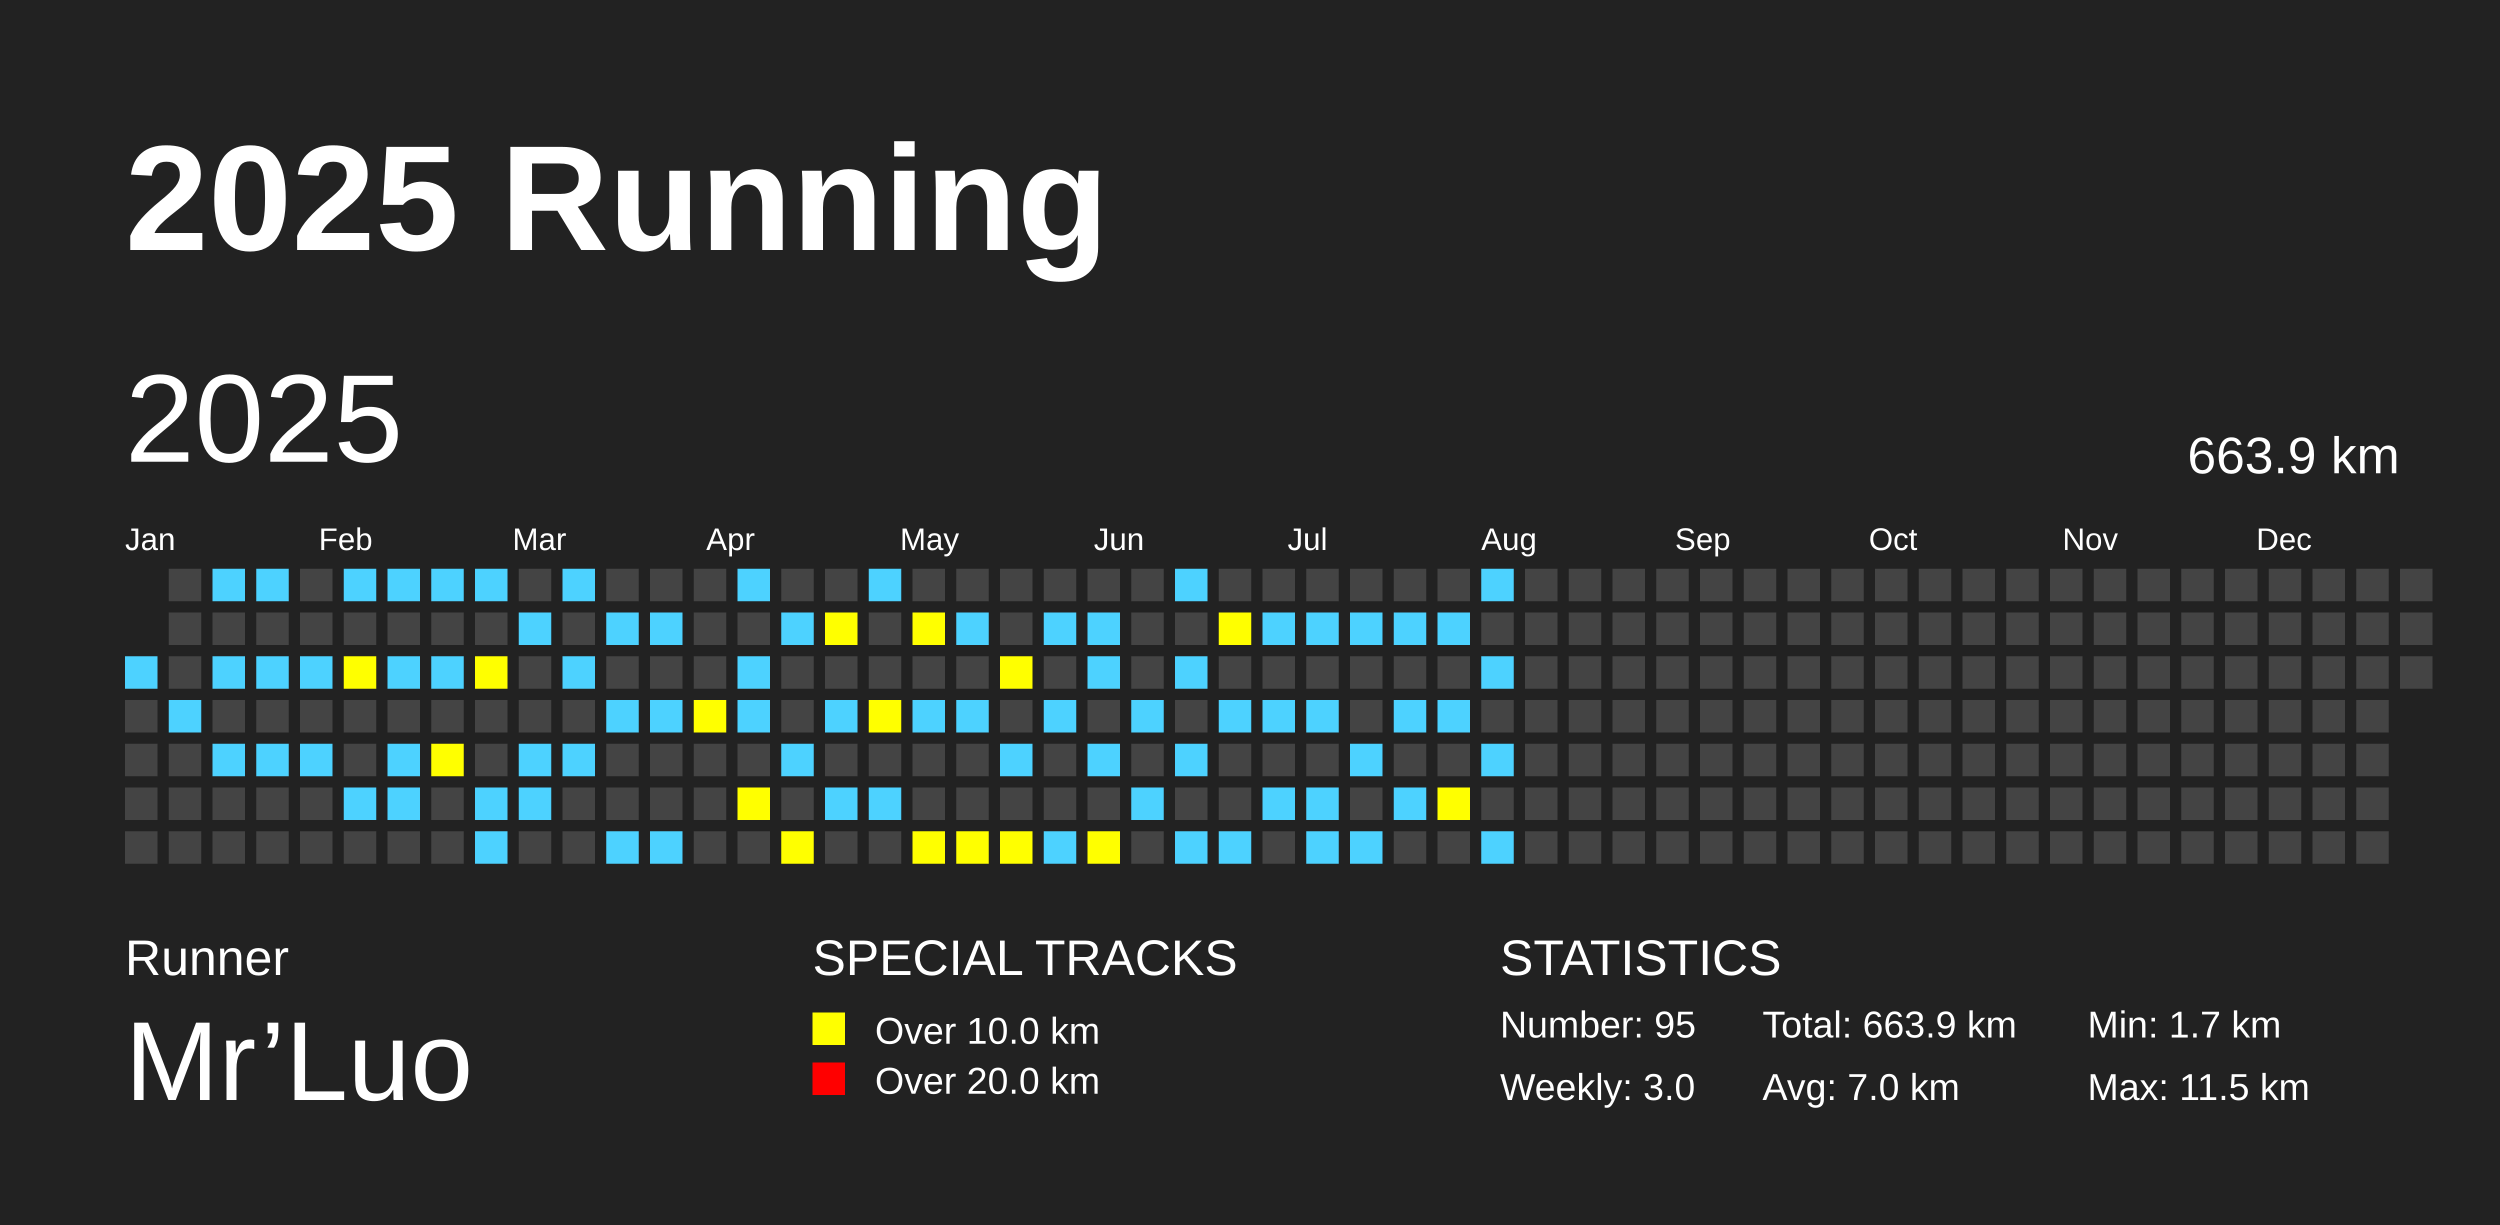
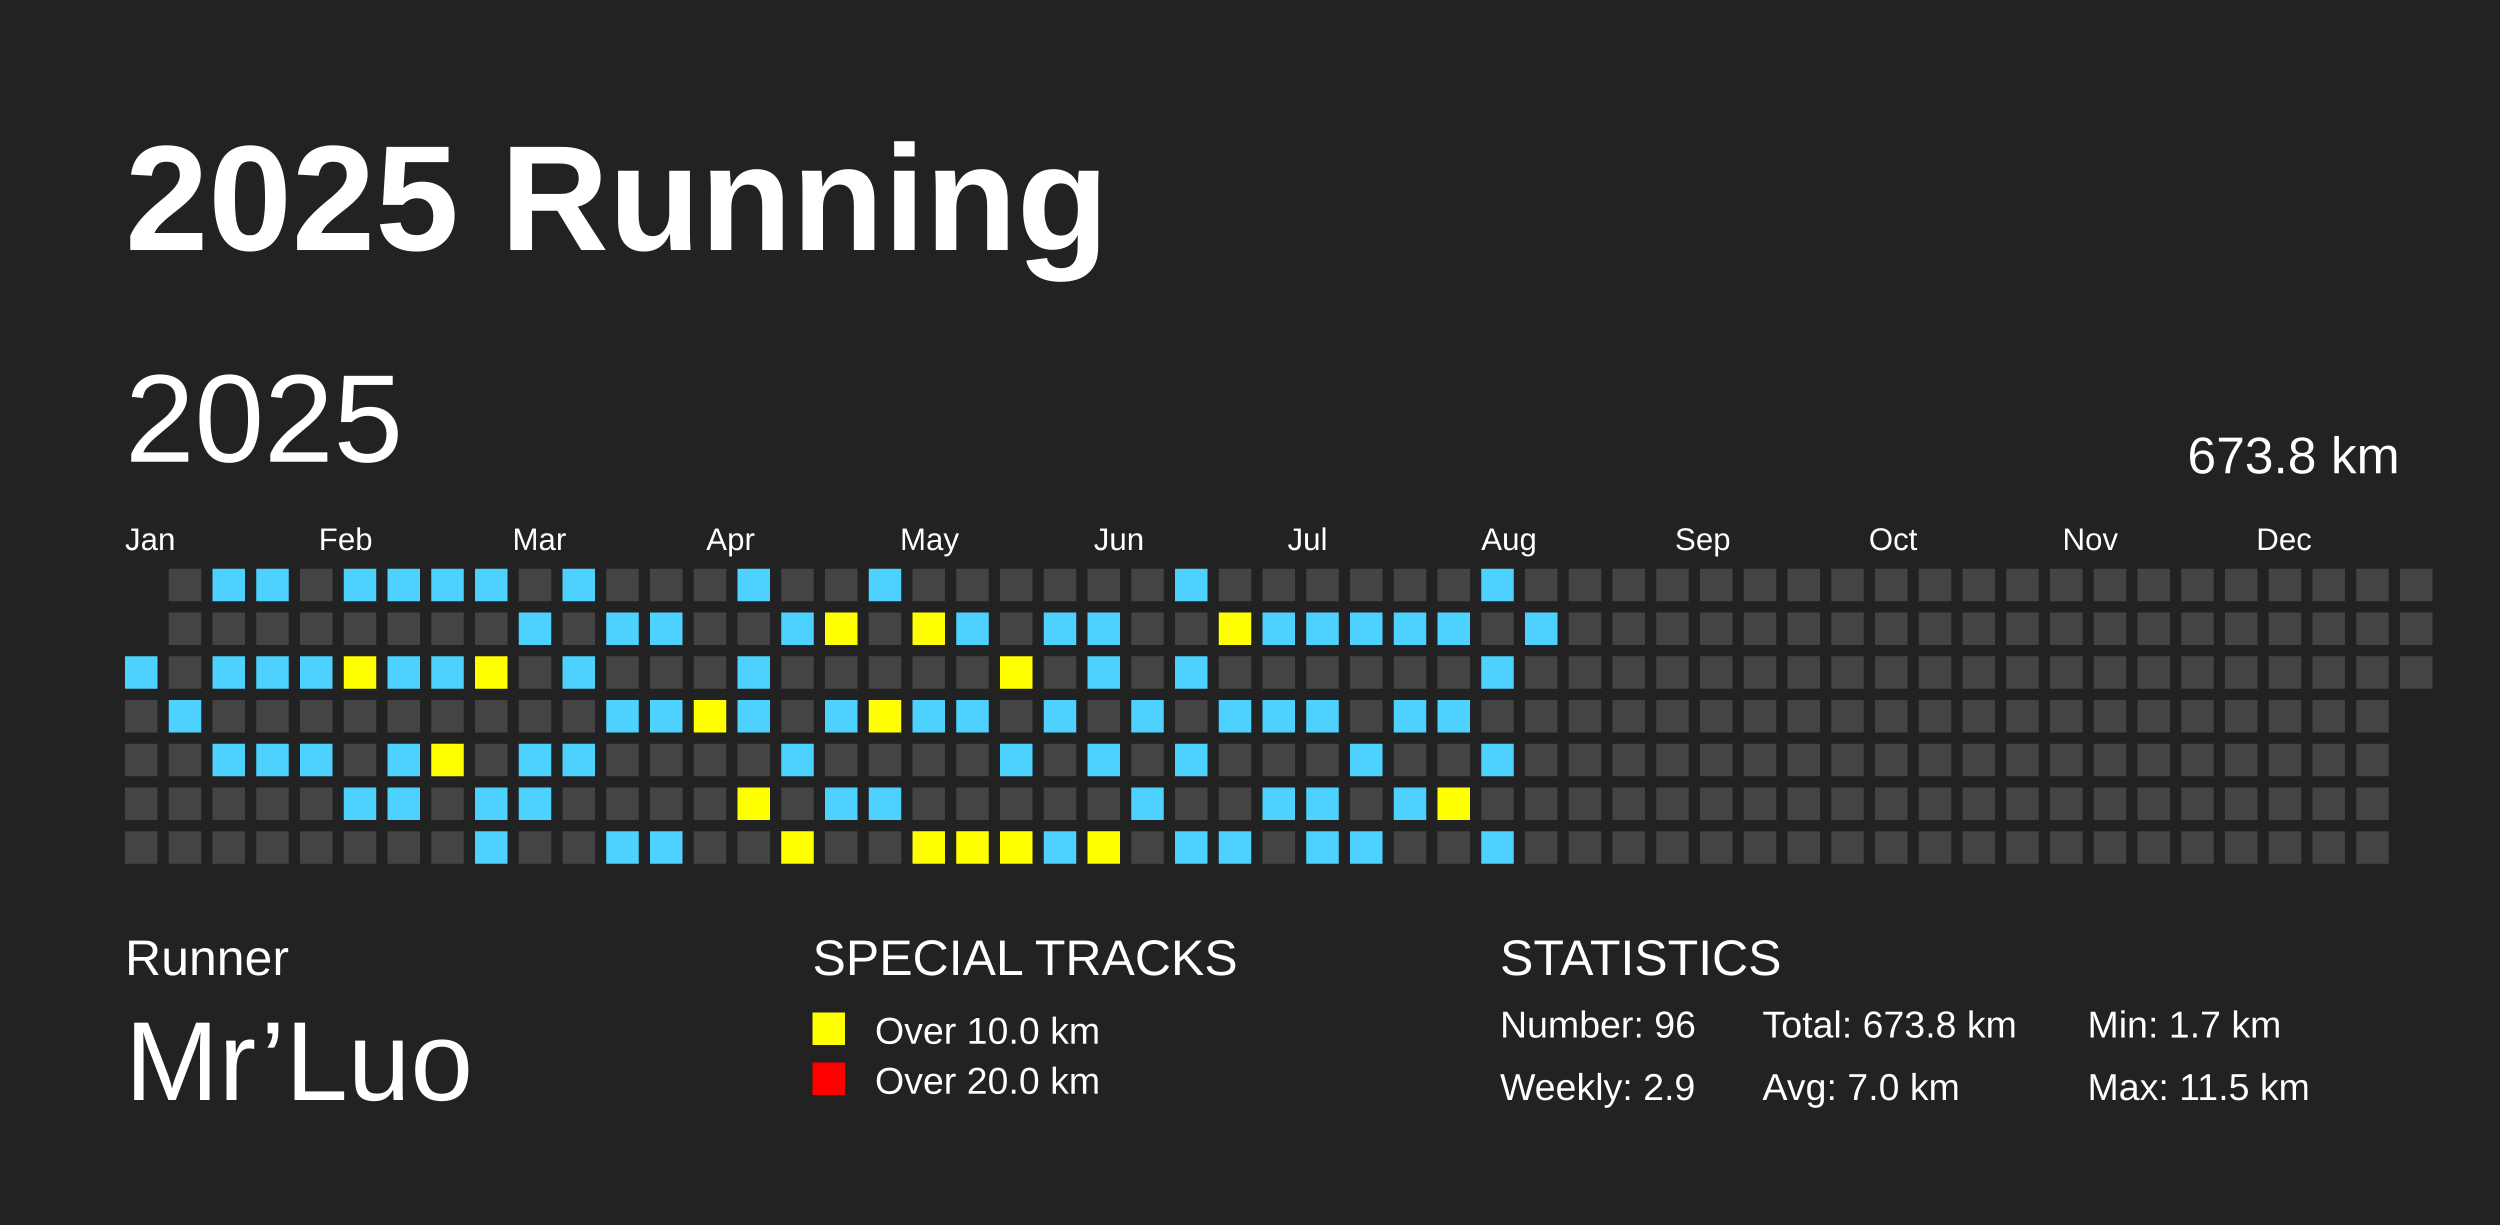
<svg xmlns="http://www.w3.org/2000/svg" baseProfile="full" height="98mm" version="1.1" viewBox="0,0,200,98" width="200mm">
  <defs />
  <rect fill="#222222" height="98" width="200" x="0" y="0" />
  <text fill="#FFFFFF" style="font-size:12px; font-family:Arial; font-weight:bold;" x="10" y="20">2025 Running</text>
  <text fill="#FFFFFF" style="font-size:4px; font-family:Arial" x="10" y="78">Runner</text>
  <text fill="#FFFFFF" style="font-size:9px; font-family:Arial" x="10" y="88">Mr’Luo</text>
  <text fill="#FFFFFF" style="font-size:4px; font-family:Arial" x="65" y="78">SPECIAL TRACKS</text>
  <rect fill="yellow" height="2.6" width="2.6" x="65" y="81" />
  <text fill="#FFFFFF" style="font-size:3px; font-family:Arial" x="70" y="83.5">Over 10.0 km</text>
  <rect fill="red" height="2.6" width="2.6" x="65" y="85" />
  <text fill="#FFFFFF" style="font-size:3px; font-family:Arial" x="70" y="87.5">Over 20.0 km</text>
  <text fill="#FFFFFF" style="font-size:4px; font-family:Arial" x="120" y="78">STATISTICS</text>
-   <text fill="#FFFFFF" style="font-size:3px; font-family:Arial" x="120" y="83">Number: 95</text>
-   <text fill="#FFFFFF" style="font-size:3px; font-family:Arial" x="120" y="88">Weekly: 3.0</text>
-   <text fill="#FFFFFF" style="font-size:3px; font-family:Arial" x="141" y="83">Total: 663.9 km</text>
+   <text fill="#FFFFFF" style="font-size:3px; font-family:Arial" x="120" y="83">Number: 96</text>
+   <text fill="#FFFFFF" style="font-size:3px; font-family:Arial" x="120" y="88">Weekly: 2.9</text>
+   <text fill="#FFFFFF" style="font-size:3px; font-family:Arial" x="141" y="83">Total: 673.8 km</text>
  <text fill="#FFFFFF" style="font-size:3px; font-family:Arial" x="141" y="88">Avg: 7.0 km</text>
  <text fill="#FFFFFF" style="font-size:3px; font-family:Arial" x="167" y="83">Min: 1.7 km</text>
  <text fill="#FFFFFF" style="font-size:3px; font-family:Arial" x="167" y="88">Max: 11.5 km</text>
  <text dominant-baseline="hanging" fill="#FFFFFF" style="font-size:10.0px; font-family:Arial;" x="10" y="30">2025</text>
-   <text dominant-baseline="hanging" fill="#FFFFFF" style="font-size:4.125px; font-family:Arial;" x="175" y="35">663.9 km</text>
+   <text dominant-baseline="hanging" fill="#FFFFFF" style="font-size:4.125px; font-family:Arial;" x="175" y="35">673.8 km</text>
  <text fill="#FFFFFF" style="font-size:2.5px; font-family:Arial" x="10.0" y="44">Jan</text>
  <text fill="#FFFFFF" style="font-size:2.5px; font-family:Arial" x="25.5" y="44">Feb</text>
  <text fill="#FFFFFF" style="font-size:2.5px; font-family:Arial" x="41.0" y="44">Mar</text>
  <text fill="#FFFFFF" style="font-size:2.5px; font-family:Arial" x="56.5" y="44">Apr</text>
  <text fill="#FFFFFF" style="font-size:2.5px; font-family:Arial" x="72.0" y="44">May</text>
  <text fill="#FFFFFF" style="font-size:2.5px; font-family:Arial" x="87.5" y="44">Jun</text>
  <text fill="#FFFFFF" style="font-size:2.5px; font-family:Arial" x="103.0" y="44">Jul</text>
  <text fill="#FFFFFF" style="font-size:2.5px; font-family:Arial" x="118.5" y="44">Aug</text>
  <text fill="#FFFFFF" style="font-size:2.5px; font-family:Arial" x="134.0" y="44">Sep</text>
  <text fill="#FFFFFF" style="font-size:2.5px; font-family:Arial" x="149.5" y="44">Oct</text>
  <text fill="#FFFFFF" style="font-size:2.5px; font-family:Arial" x="165.0" y="44">Nov</text>
  <text fill="#FFFFFF" style="font-size:2.5px; font-family:Arial" x="180.5" y="44">Dec</text>
  <rect fill="#4DD2FF" height="2.6" width="2.6" x="10.0" y="52.5" />
  <rect fill="#444444" height="2.6" width="2.6" x="10.0" y="56.0" />
  <rect fill="#444444" height="2.6" width="2.6" x="10.0" y="59.5" />
  <rect fill="#444444" height="2.6" width="2.6" x="10.0" y="63.0" />
  <rect fill="#444444" height="2.6" width="2.6" x="10.0" y="66.5" />
  <rect fill="#444444" height="2.6" width="2.6" x="13.5" y="45.5" />
  <rect fill="#444444" height="2.6" width="2.6" x="13.5" y="49.0" />
  <rect fill="#444444" height="2.6" width="2.6" x="13.5" y="52.5" />
  <rect fill="#4DD2FF" height="2.6" width="2.6" x="13.5" y="56.0" />
  <rect fill="#444444" height="2.6" width="2.6" x="13.5" y="59.5" />
  <rect fill="#444444" height="2.6" width="2.6" x="13.5" y="63.0" />
  <rect fill="#444444" height="2.6" width="2.6" x="13.5" y="66.5" />
  <rect fill="#4DD2FF" height="2.6" width="2.6" x="17.0" y="45.5" />
  <rect fill="#444444" height="2.6" width="2.6" x="17.0" y="49.0" />
  <rect fill="#4DD2FF" height="2.6" width="2.6" x="17.0" y="52.5" />
  <rect fill="#444444" height="2.6" width="2.6" x="17.0" y="56.0" />
  <rect fill="#4DD2FF" height="2.6" width="2.6" x="17.0" y="59.5" />
  <rect fill="#444444" height="2.6" width="2.6" x="17.0" y="63.0" />
  <rect fill="#444444" height="2.6" width="2.6" x="17.0" y="66.5" />
  <rect fill="#4DD2FF" height="2.6" width="2.6" x="20.5" y="45.5" />
  <rect fill="#444444" height="2.6" width="2.6" x="20.5" y="49.0" />
  <rect fill="#4DD2FF" height="2.6" width="2.6" x="20.5" y="52.5" />
  <rect fill="#444444" height="2.6" width="2.6" x="20.5" y="56.0" />
  <rect fill="#4DD2FF" height="2.6" width="2.6" x="20.5" y="59.5" />
  <rect fill="#444444" height="2.6" width="2.6" x="20.5" y="63.0" />
  <rect fill="#444444" height="2.6" width="2.6" x="20.5" y="66.5" />
  <rect fill="#444444" height="2.6" width="2.6" x="24.0" y="45.5" />
  <rect fill="#444444" height="2.6" width="2.6" x="24.0" y="49.0" />
  <rect fill="#4DD2FF" height="2.6" width="2.6" x="24.0" y="52.5" />
  <rect fill="#444444" height="2.6" width="2.6" x="24.0" y="56.0" />
  <rect fill="#4DD2FF" height="2.6" width="2.6" x="24.0" y="59.5" />
  <rect fill="#444444" height="2.6" width="2.6" x="24.0" y="63.0" />
  <rect fill="#444444" height="2.6" width="2.6" x="24.0" y="66.5" />
  <rect fill="#4DD2FF" height="2.6" width="2.6" x="27.5" y="45.5" />
  <rect fill="#444444" height="2.6" width="2.6" x="27.5" y="49.0" />
  <rect fill="yellow" height="2.6" width="2.6" x="27.5" y="52.5" />
  <rect fill="#444444" height="2.6" width="2.6" x="27.5" y="56.0" />
  <rect fill="#444444" height="2.6" width="2.6" x="27.5" y="59.5" />
  <rect fill="#4DD2FF" height="2.6" width="2.6" x="27.5" y="63.0" />
  <rect fill="#444444" height="2.6" width="2.6" x="27.5" y="66.5" />
  <rect fill="#4DD2FF" height="2.6" width="2.6" x="31.0" y="45.5" />
  <rect fill="#444444" height="2.6" width="2.6" x="31.0" y="49.0" />
  <rect fill="#4DD2FF" height="2.6" width="2.6" x="31.0" y="52.5" />
  <rect fill="#444444" height="2.6" width="2.6" x="31.0" y="56.0" />
  <rect fill="#4DD2FF" height="2.6" width="2.6" x="31.0" y="59.5" />
  <rect fill="#4DD2FF" height="2.6" width="2.6" x="31.0" y="63.0" />
  <rect fill="#444444" height="2.6" width="2.6" x="31.0" y="66.5" />
  <rect fill="#4DD2FF" height="2.6" width="2.6" x="34.5" y="45.5" />
  <rect fill="#444444" height="2.6" width="2.6" x="34.5" y="49.0" />
  <rect fill="#4DD2FF" height="2.6" width="2.6" x="34.5" y="52.5" />
  <rect fill="#444444" height="2.6" width="2.6" x="34.5" y="56.0" />
  <rect fill="yellow" height="2.6" width="2.6" x="34.5" y="59.5" />
  <rect fill="#444444" height="2.6" width="2.6" x="34.5" y="63.0" />
  <rect fill="#444444" height="2.6" width="2.6" x="34.5" y="66.5" />
  <rect fill="#4DD2FF" height="2.6" width="2.6" x="38.0" y="45.5" />
  <rect fill="#444444" height="2.6" width="2.6" x="38.0" y="49.0" />
  <rect fill="yellow" height="2.6" width="2.6" x="38.0" y="52.5" />
  <rect fill="#444444" height="2.6" width="2.6" x="38.0" y="56.0" />
  <rect fill="#444444" height="2.6" width="2.6" x="38.0" y="59.5" />
  <rect fill="#4DD2FF" height="2.6" width="2.6" x="38.0" y="63.0" />
  <rect fill="#4DD2FF" height="2.6" width="2.6" x="38.0" y="66.5" />
  <rect fill="#444444" height="2.6" width="2.6" x="41.5" y="45.5" />
  <rect fill="#4DD2FF" height="2.6" width="2.6" x="41.5" y="49.0" />
  <rect fill="#444444" height="2.6" width="2.6" x="41.5" y="52.5" />
  <rect fill="#444444" height="2.6" width="2.6" x="41.5" y="56.0" />
  <rect fill="#4DD2FF" height="2.6" width="2.6" x="41.5" y="59.5" />
  <rect fill="#4DD2FF" height="2.6" width="2.6" x="41.5" y="63.0" />
  <rect fill="#444444" height="2.6" width="2.6" x="41.5" y="66.5" />
  <rect fill="#4DD2FF" height="2.6" width="2.6" x="45.0" y="45.5" />
  <rect fill="#444444" height="2.6" width="2.6" x="45.0" y="49.0" />
  <rect fill="#4DD2FF" height="2.6" width="2.6" x="45.0" y="52.5" />
  <rect fill="#444444" height="2.6" width="2.6" x="45.0" y="56.0" />
  <rect fill="#4DD2FF" height="2.6" width="2.6" x="45.0" y="59.5" />
  <rect fill="#444444" height="2.6" width="2.6" x="45.0" y="63.0" />
  <rect fill="#444444" height="2.6" width="2.6" x="45.0" y="66.5" />
  <rect fill="#444444" height="2.6" width="2.6" x="48.5" y="45.5" />
  <rect fill="#4DD2FF" height="2.6" width="2.6" x="48.5" y="49.0" />
  <rect fill="#444444" height="2.6" width="2.6" x="48.5" y="52.5" />
  <rect fill="#4DD2FF" height="2.6" width="2.6" x="48.5" y="56.0" />
  <rect fill="#444444" height="2.6" width="2.6" x="48.5" y="59.5" />
  <rect fill="#444444" height="2.6" width="2.6" x="48.5" y="63.0" />
  <rect fill="#4DD2FF" height="2.6" width="2.6" x="48.5" y="66.5" />
  <rect fill="#444444" height="2.6" width="2.6" x="52.0" y="45.5" />
  <rect fill="#4DD2FF" height="2.6" width="2.6" x="52.0" y="49.0" />
  <rect fill="#444444" height="2.6" width="2.6" x="52.0" y="52.5" />
  <rect fill="#4DD2FF" height="2.6" width="2.6" x="52.0" y="56.0" />
  <rect fill="#444444" height="2.6" width="2.6" x="52.0" y="59.5" />
  <rect fill="#444444" height="2.6" width="2.6" x="52.0" y="63.0" />
  <rect fill="#4DD2FF" height="2.6" width="2.6" x="52.0" y="66.5" />
  <rect fill="#444444" height="2.6" width="2.6" x="55.5" y="45.5" />
  <rect fill="#444444" height="2.6" width="2.6" x="55.5" y="49.0" />
  <rect fill="#444444" height="2.6" width="2.6" x="55.5" y="52.5" />
  <rect fill="yellow" height="2.6" width="2.6" x="55.5" y="56.0" />
  <rect fill="#444444" height="2.6" width="2.6" x="55.5" y="59.5" />
  <rect fill="#444444" height="2.6" width="2.6" x="55.5" y="63.0" />
  <rect fill="#444444" height="2.6" width="2.6" x="55.5" y="66.5" />
  <rect fill="#4DD2FF" height="2.6" width="2.6" x="59.0" y="45.5" />
  <rect fill="#444444" height="2.6" width="2.6" x="59.0" y="49.0" />
  <rect fill="#4DD2FF" height="2.6" width="2.6" x="59.0" y="52.5" />
  <rect fill="#4DD2FF" height="2.6" width="2.6" x="59.0" y="56.0" />
  <rect fill="#444444" height="2.6" width="2.6" x="59.0" y="59.5" />
  <rect fill="yellow" height="2.6" width="2.6" x="59.0" y="63.0" />
  <rect fill="#444444" height="2.6" width="2.6" x="59.0" y="66.5" />
  <rect fill="#444444" height="2.6" width="2.6" x="62.5" y="45.5" />
  <rect fill="#4DD2FF" height="2.6" width="2.6" x="62.5" y="49.0" />
  <rect fill="#444444" height="2.6" width="2.6" x="62.5" y="52.5" />
  <rect fill="#444444" height="2.6" width="2.6" x="62.5" y="56.0" />
  <rect fill="#4DD2FF" height="2.6" width="2.6" x="62.5" y="59.5" />
  <rect fill="#444444" height="2.6" width="2.6" x="62.5" y="63.0" />
  <rect fill="yellow" height="2.6" width="2.6" x="62.5" y="66.5" />
  <rect fill="#444444" height="2.6" width="2.6" x="66.0" y="45.5" />
  <rect fill="yellow" height="2.6" width="2.6" x="66.0" y="49.0" />
  <rect fill="#444444" height="2.6" width="2.6" x="66.0" y="52.5" />
  <rect fill="#4DD2FF" height="2.6" width="2.6" x="66.0" y="56.0" />
  <rect fill="#444444" height="2.6" width="2.6" x="66.0" y="59.5" />
  <rect fill="#4DD2FF" height="2.6" width="2.6" x="66.0" y="63.0" />
  <rect fill="#444444" height="2.6" width="2.6" x="66.0" y="66.5" />
  <rect fill="#4DD2FF" height="2.6" width="2.6" x="69.5" y="45.5" />
  <rect fill="#444444" height="2.6" width="2.6" x="69.5" y="49.0" />
  <rect fill="#444444" height="2.6" width="2.6" x="69.5" y="52.5" />
  <rect fill="yellow" height="2.6" width="2.6" x="69.5" y="56.0" />
  <rect fill="#444444" height="2.6" width="2.6" x="69.5" y="59.5" />
  <rect fill="#4DD2FF" height="2.6" width="2.6" x="69.5" y="63.0" />
  <rect fill="#444444" height="2.6" width="2.6" x="69.5" y="66.5" />
  <rect fill="#444444" height="2.6" width="2.6" x="73.0" y="45.5" />
  <rect fill="yellow" height="2.6" width="2.6" x="73.0" y="49.0" />
  <rect fill="#444444" height="2.6" width="2.6" x="73.0" y="52.5" />
  <rect fill="#4DD2FF" height="2.6" width="2.6" x="73.0" y="56.0" />
  <rect fill="#444444" height="2.6" width="2.6" x="73.0" y="59.5" />
  <rect fill="#444444" height="2.6" width="2.6" x="73.0" y="63.0" />
  <rect fill="yellow" height="2.6" width="2.6" x="73.0" y="66.5" />
  <rect fill="#444444" height="2.6" width="2.6" x="76.5" y="45.5" />
  <rect fill="#4DD2FF" height="2.6" width="2.6" x="76.5" y="49.0" />
  <rect fill="#444444" height="2.6" width="2.6" x="76.5" y="52.5" />
  <rect fill="#4DD2FF" height="2.6" width="2.6" x="76.5" y="56.0" />
  <rect fill="#444444" height="2.6" width="2.6" x="76.5" y="59.5" />
  <rect fill="#444444" height="2.6" width="2.6" x="76.5" y="63.0" />
  <rect fill="yellow" height="2.6" width="2.6" x="76.5" y="66.5" />
  <rect fill="#444444" height="2.6" width="2.6" x="80.0" y="45.5" />
  <rect fill="#444444" height="2.6" width="2.6" x="80.0" y="49.0" />
  <rect fill="yellow" height="2.6" width="2.6" x="80.0" y="52.5" />
  <rect fill="#444444" height="2.6" width="2.6" x="80.0" y="56.0" />
  <rect fill="#4DD2FF" height="2.6" width="2.6" x="80.0" y="59.5" />
  <rect fill="#444444" height="2.6" width="2.6" x="80.0" y="63.0" />
  <rect fill="yellow" height="2.6" width="2.6" x="80.0" y="66.5" />
  <rect fill="#444444" height="2.6" width="2.6" x="83.5" y="45.5" />
  <rect fill="#4DD2FF" height="2.6" width="2.6" x="83.5" y="49.0" />
  <rect fill="#444444" height="2.6" width="2.6" x="83.5" y="52.5" />
  <rect fill="#4DD2FF" height="2.6" width="2.6" x="83.5" y="56.0" />
  <rect fill="#444444" height="2.6" width="2.6" x="83.5" y="59.5" />
  <rect fill="#444444" height="2.6" width="2.6" x="83.5" y="63.0" />
  <rect fill="#4DD2FF" height="2.6" width="2.6" x="83.5" y="66.5" />
  <rect fill="#444444" height="2.6" width="2.6" x="87.0" y="45.5" />
  <rect fill="#4DD2FF" height="2.6" width="2.6" x="87.0" y="49.0" />
  <rect fill="#4DD2FF" height="2.6" width="2.6" x="87.0" y="52.5" />
  <rect fill="#444444" height="2.6" width="2.6" x="87.0" y="56.0" />
  <rect fill="#4DD2FF" height="2.6" width="2.6" x="87.0" y="59.5" />
  <rect fill="#444444" height="2.6" width="2.6" x="87.0" y="63.0" />
  <rect fill="yellow" height="2.6" width="2.6" x="87.0" y="66.5" />
  <rect fill="#444444" height="2.6" width="2.6" x="90.5" y="45.5" />
  <rect fill="#444444" height="2.6" width="2.6" x="90.5" y="49.0" />
  <rect fill="#444444" height="2.6" width="2.6" x="90.5" y="52.5" />
  <rect fill="#4DD2FF" height="2.6" width="2.6" x="90.5" y="56.0" />
  <rect fill="#444444" height="2.6" width="2.6" x="90.5" y="59.5" />
  <rect fill="#4DD2FF" height="2.6" width="2.6" x="90.5" y="63.0" />
  <rect fill="#444444" height="2.6" width="2.6" x="90.5" y="66.5" />
  <rect fill="#4DD2FF" height="2.6" width="2.6" x="94.0" y="45.5" />
  <rect fill="#444444" height="2.6" width="2.6" x="94.0" y="49.0" />
  <rect fill="#4DD2FF" height="2.6" width="2.6" x="94.0" y="52.5" />
  <rect fill="#444444" height="2.6" width="2.6" x="94.0" y="56.0" />
  <rect fill="#4DD2FF" height="2.6" width="2.6" x="94.0" y="59.5" />
  <rect fill="#444444" height="2.6" width="2.6" x="94.0" y="63.0" />
  <rect fill="#4DD2FF" height="2.6" width="2.6" x="94.0" y="66.5" />
  <rect fill="#444444" height="2.6" width="2.6" x="97.5" y="45.5" />
  <rect fill="yellow" height="2.6" width="2.6" x="97.5" y="49.0" />
  <rect fill="#444444" height="2.6" width="2.6" x="97.5" y="52.5" />
  <rect fill="#4DD2FF" height="2.6" width="2.6" x="97.5" y="56.0" />
  <rect fill="#444444" height="2.6" width="2.6" x="97.5" y="59.5" />
  <rect fill="#444444" height="2.6" width="2.6" x="97.5" y="63.0" />
  <rect fill="#4DD2FF" height="2.6" width="2.6" x="97.5" y="66.5" />
  <rect fill="#444444" height="2.6" width="2.6" x="101.0" y="45.5" />
  <rect fill="#4DD2FF" height="2.6" width="2.6" x="101.0" y="49.0" />
  <rect fill="#444444" height="2.6" width="2.6" x="101.0" y="52.5" />
  <rect fill="#4DD2FF" height="2.6" width="2.6" x="101.0" y="56.0" />
  <rect fill="#444444" height="2.6" width="2.6" x="101.0" y="59.5" />
  <rect fill="#4DD2FF" height="2.6" width="2.6" x="101.0" y="63.0" />
  <rect fill="#444444" height="2.6" width="2.6" x="101.0" y="66.5" />
  <rect fill="#444444" height="2.6" width="2.6" x="104.5" y="45.5" />
  <rect fill="#4DD2FF" height="2.6" width="2.6" x="104.5" y="49.0" />
  <rect fill="#444444" height="2.6" width="2.6" x="104.5" y="52.5" />
  <rect fill="#4DD2FF" height="2.6" width="2.6" x="104.5" y="56.0" />
  <rect fill="#444444" height="2.6" width="2.6" x="104.5" y="59.5" />
  <rect fill="#4DD2FF" height="2.6" width="2.6" x="104.5" y="63.0" />
  <rect fill="#4DD2FF" height="2.6" width="2.6" x="104.5" y="66.5" />
  <rect fill="#444444" height="2.6" width="2.6" x="108.0" y="45.5" />
  <rect fill="#4DD2FF" height="2.6" width="2.6" x="108.0" y="49.0" />
  <rect fill="#444444" height="2.6" width="2.6" x="108.0" y="52.5" />
  <rect fill="#444444" height="2.6" width="2.6" x="108.0" y="56.0" />
  <rect fill="#4DD2FF" height="2.6" width="2.6" x="108.0" y="59.5" />
  <rect fill="#444444" height="2.6" width="2.6" x="108.0" y="63.0" />
  <rect fill="#4DD2FF" height="2.6" width="2.6" x="108.0" y="66.5" />
  <rect fill="#444444" height="2.6" width="2.6" x="111.5" y="45.5" />
  <rect fill="#4DD2FF" height="2.6" width="2.6" x="111.5" y="49.0" />
  <rect fill="#444444" height="2.6" width="2.6" x="111.5" y="52.5" />
  <rect fill="#4DD2FF" height="2.6" width="2.6" x="111.5" y="56.0" />
  <rect fill="#444444" height="2.6" width="2.6" x="111.5" y="59.5" />
  <rect fill="#4DD2FF" height="2.6" width="2.6" x="111.5" y="63.0" />
  <rect fill="#444444" height="2.6" width="2.6" x="111.5" y="66.5" />
  <rect fill="#444444" height="2.6" width="2.6" x="115.0" y="45.5" />
  <rect fill="#4DD2FF" height="2.6" width="2.6" x="115.0" y="49.0" />
  <rect fill="#444444" height="2.6" width="2.6" x="115.0" y="52.5" />
  <rect fill="#4DD2FF" height="2.6" width="2.6" x="115.0" y="56.0" />
  <rect fill="#444444" height="2.6" width="2.6" x="115.0" y="59.5" />
  <rect fill="yellow" height="2.6" width="2.6" x="115.0" y="63.0" />
  <rect fill="#444444" height="2.6" width="2.6" x="115.0" y="66.5" />
  <rect fill="#4DD2FF" height="2.6" width="2.6" x="118.5" y="45.5" />
  <rect fill="#444444" height="2.6" width="2.6" x="118.5" y="49.0" />
  <rect fill="#4DD2FF" height="2.6" width="2.6" x="118.5" y="52.5" />
  <rect fill="#444444" height="2.6" width="2.6" x="118.5" y="56.0" />
  <rect fill="#4DD2FF" height="2.6" width="2.6" x="118.5" y="59.5" />
  <rect fill="#444444" height="2.6" width="2.6" x="118.5" y="63.0" />
  <rect fill="#4DD2FF" height="2.6" width="2.6" x="118.5" y="66.5" />
  <rect fill="#444444" height="2.6" width="2.6" x="122.0" y="45.5" />
-   <rect fill="#444444" height="2.6" width="2.6" x="122.0" y="49.0" />
+   <rect fill="#4DD2FF" height="2.6" width="2.6" x="122.0" y="49.0" />
  <rect fill="#444444" height="2.6" width="2.6" x="122.0" y="52.5" />
  <rect fill="#444444" height="2.6" width="2.6" x="122.0" y="56.0" />
  <rect fill="#444444" height="2.6" width="2.6" x="122.0" y="59.5" />
  <rect fill="#444444" height="2.6" width="2.6" x="122.0" y="63.0" />
  <rect fill="#444444" height="2.6" width="2.6" x="122.0" y="66.5" />
  <rect fill="#444444" height="2.6" width="2.6" x="125.5" y="45.5" />
  <rect fill="#444444" height="2.6" width="2.6" x="125.5" y="49.0" />
  <rect fill="#444444" height="2.6" width="2.6" x="125.5" y="52.5" />
  <rect fill="#444444" height="2.6" width="2.6" x="125.5" y="56.0" />
  <rect fill="#444444" height="2.6" width="2.6" x="125.5" y="59.5" />
  <rect fill="#444444" height="2.6" width="2.6" x="125.5" y="63.0" />
  <rect fill="#444444" height="2.6" width="2.6" x="125.5" y="66.5" />
  <rect fill="#444444" height="2.6" width="2.6" x="129.0" y="45.5" />
  <rect fill="#444444" height="2.6" width="2.6" x="129.0" y="49.0" />
  <rect fill="#444444" height="2.6" width="2.6" x="129.0" y="52.5" />
  <rect fill="#444444" height="2.6" width="2.6" x="129.0" y="56.0" />
  <rect fill="#444444" height="2.6" width="2.6" x="129.0" y="59.5" />
  <rect fill="#444444" height="2.6" width="2.6" x="129.0" y="63.0" />
  <rect fill="#444444" height="2.6" width="2.6" x="129.0" y="66.5" />
  <rect fill="#444444" height="2.6" width="2.6" x="132.5" y="45.5" />
  <rect fill="#444444" height="2.6" width="2.6" x="132.5" y="49.0" />
  <rect fill="#444444" height="2.6" width="2.6" x="132.5" y="52.5" />
  <rect fill="#444444" height="2.6" width="2.6" x="132.5" y="56.0" />
  <rect fill="#444444" height="2.6" width="2.6" x="132.5" y="59.5" />
  <rect fill="#444444" height="2.6" width="2.6" x="132.5" y="63.0" />
  <rect fill="#444444" height="2.6" width="2.6" x="132.5" y="66.5" />
  <rect fill="#444444" height="2.6" width="2.6" x="136.0" y="45.5" />
  <rect fill="#444444" height="2.6" width="2.6" x="136.0" y="49.0" />
  <rect fill="#444444" height="2.6" width="2.6" x="136.0" y="52.5" />
  <rect fill="#444444" height="2.6" width="2.6" x="136.0" y="56.0" />
  <rect fill="#444444" height="2.6" width="2.6" x="136.0" y="59.5" />
  <rect fill="#444444" height="2.6" width="2.6" x="136.0" y="63.0" />
  <rect fill="#444444" height="2.6" width="2.6" x="136.0" y="66.5" />
  <rect fill="#444444" height="2.6" width="2.6" x="139.5" y="45.5" />
  <rect fill="#444444" height="2.6" width="2.6" x="139.5" y="49.0" />
  <rect fill="#444444" height="2.6" width="2.6" x="139.5" y="52.5" />
  <rect fill="#444444" height="2.6" width="2.6" x="139.5" y="56.0" />
  <rect fill="#444444" height="2.6" width="2.6" x="139.5" y="59.5" />
  <rect fill="#444444" height="2.6" width="2.6" x="139.5" y="63.0" />
  <rect fill="#444444" height="2.6" width="2.6" x="139.5" y="66.5" />
  <rect fill="#444444" height="2.6" width="2.6" x="143.0" y="45.5" />
  <rect fill="#444444" height="2.6" width="2.6" x="143.0" y="49.0" />
  <rect fill="#444444" height="2.6" width="2.6" x="143.0" y="52.5" />
  <rect fill="#444444" height="2.6" width="2.6" x="143.0" y="56.0" />
  <rect fill="#444444" height="2.6" width="2.6" x="143.0" y="59.5" />
  <rect fill="#444444" height="2.6" width="2.6" x="143.0" y="63.0" />
  <rect fill="#444444" height="2.6" width="2.6" x="143.0" y="66.5" />
  <rect fill="#444444" height="2.6" width="2.6" x="146.5" y="45.5" />
  <rect fill="#444444" height="2.6" width="2.6" x="146.5" y="49.0" />
  <rect fill="#444444" height="2.6" width="2.6" x="146.5" y="52.5" />
  <rect fill="#444444" height="2.6" width="2.6" x="146.5" y="56.0" />
  <rect fill="#444444" height="2.6" width="2.6" x="146.5" y="59.5" />
  <rect fill="#444444" height="2.6" width="2.6" x="146.5" y="63.0" />
  <rect fill="#444444" height="2.6" width="2.6" x="146.5" y="66.5" />
  <rect fill="#444444" height="2.6" width="2.6" x="150.0" y="45.5" />
  <rect fill="#444444" height="2.6" width="2.6" x="150.0" y="49.0" />
  <rect fill="#444444" height="2.6" width="2.6" x="150.0" y="52.5" />
  <rect fill="#444444" height="2.6" width="2.6" x="150.0" y="56.0" />
  <rect fill="#444444" height="2.6" width="2.6" x="150.0" y="59.5" />
  <rect fill="#444444" height="2.6" width="2.6" x="150.0" y="63.0" />
  <rect fill="#444444" height="2.6" width="2.6" x="150.0" y="66.5" />
  <rect fill="#444444" height="2.6" width="2.6" x="153.5" y="45.5" />
  <rect fill="#444444" height="2.6" width="2.6" x="153.5" y="49.0" />
  <rect fill="#444444" height="2.6" width="2.6" x="153.5" y="52.5" />
  <rect fill="#444444" height="2.6" width="2.6" x="153.5" y="56.0" />
  <rect fill="#444444" height="2.6" width="2.6" x="153.5" y="59.5" />
  <rect fill="#444444" height="2.6" width="2.6" x="153.5" y="63.0" />
  <rect fill="#444444" height="2.6" width="2.6" x="153.5" y="66.5" />
  <rect fill="#444444" height="2.6" width="2.6" x="157.0" y="45.5" />
  <rect fill="#444444" height="2.6" width="2.6" x="157.0" y="49.0" />
  <rect fill="#444444" height="2.6" width="2.6" x="157.0" y="52.5" />
  <rect fill="#444444" height="2.6" width="2.6" x="157.0" y="56.0" />
  <rect fill="#444444" height="2.6" width="2.6" x="157.0" y="59.5" />
  <rect fill="#444444" height="2.6" width="2.6" x="157.0" y="63.0" />
  <rect fill="#444444" height="2.6" width="2.6" x="157.0" y="66.5" />
  <rect fill="#444444" height="2.6" width="2.6" x="160.5" y="45.5" />
  <rect fill="#444444" height="2.6" width="2.6" x="160.5" y="49.0" />
  <rect fill="#444444" height="2.6" width="2.6" x="160.5" y="52.5" />
  <rect fill="#444444" height="2.6" width="2.6" x="160.5" y="56.0" />
  <rect fill="#444444" height="2.6" width="2.6" x="160.5" y="59.5" />
  <rect fill="#444444" height="2.6" width="2.6" x="160.5" y="63.0" />
  <rect fill="#444444" height="2.6" width="2.6" x="160.5" y="66.5" />
  <rect fill="#444444" height="2.6" width="2.6" x="164.0" y="45.5" />
  <rect fill="#444444" height="2.6" width="2.6" x="164.0" y="49.0" />
  <rect fill="#444444" height="2.6" width="2.6" x="164.0" y="52.5" />
  <rect fill="#444444" height="2.6" width="2.6" x="164.0" y="56.0" />
  <rect fill="#444444" height="2.6" width="2.6" x="164.0" y="59.5" />
  <rect fill="#444444" height="2.6" width="2.6" x="164.0" y="63.0" />
  <rect fill="#444444" height="2.6" width="2.6" x="164.0" y="66.5" />
  <rect fill="#444444" height="2.6" width="2.6" x="167.5" y="45.5" />
  <rect fill="#444444" height="2.6" width="2.6" x="167.5" y="49.0" />
  <rect fill="#444444" height="2.6" width="2.6" x="167.5" y="52.5" />
  <rect fill="#444444" height="2.6" width="2.6" x="167.5" y="56.0" />
  <rect fill="#444444" height="2.6" width="2.6" x="167.5" y="59.5" />
  <rect fill="#444444" height="2.6" width="2.6" x="167.5" y="63.0" />
  <rect fill="#444444" height="2.6" width="2.6" x="167.5" y="66.5" />
  <rect fill="#444444" height="2.6" width="2.6" x="171.0" y="45.5" />
  <rect fill="#444444" height="2.6" width="2.6" x="171.0" y="49.0" />
  <rect fill="#444444" height="2.6" width="2.6" x="171.0" y="52.5" />
  <rect fill="#444444" height="2.6" width="2.6" x="171.0" y="56.0" />
  <rect fill="#444444" height="2.6" width="2.6" x="171.0" y="59.5" />
  <rect fill="#444444" height="2.6" width="2.6" x="171.0" y="63.0" />
  <rect fill="#444444" height="2.6" width="2.6" x="171.0" y="66.5" />
  <rect fill="#444444" height="2.6" width="2.6" x="174.5" y="45.5" />
  <rect fill="#444444" height="2.6" width="2.6" x="174.5" y="49.0" />
  <rect fill="#444444" height="2.6" width="2.6" x="174.5" y="52.5" />
  <rect fill="#444444" height="2.6" width="2.6" x="174.5" y="56.0" />
  <rect fill="#444444" height="2.6" width="2.6" x="174.5" y="59.5" />
  <rect fill="#444444" height="2.6" width="2.6" x="174.5" y="63.0" />
  <rect fill="#444444" height="2.6" width="2.6" x="174.5" y="66.5" />
  <rect fill="#444444" height="2.6" width="2.6" x="178.0" y="45.5" />
  <rect fill="#444444" height="2.6" width="2.6" x="178.0" y="49.0" />
  <rect fill="#444444" height="2.6" width="2.6" x="178.0" y="52.5" />
  <rect fill="#444444" height="2.6" width="2.6" x="178.0" y="56.0" />
  <rect fill="#444444" height="2.6" width="2.6" x="178.0" y="59.5" />
  <rect fill="#444444" height="2.6" width="2.6" x="178.0" y="63.0" />
  <rect fill="#444444" height="2.6" width="2.6" x="178.0" y="66.5" />
  <rect fill="#444444" height="2.6" width="2.6" x="181.5" y="45.5" />
  <rect fill="#444444" height="2.6" width="2.6" x="181.5" y="49.0" />
  <rect fill="#444444" height="2.6" width="2.6" x="181.5" y="52.5" />
  <rect fill="#444444" height="2.6" width="2.6" x="181.5" y="56.0" />
  <rect fill="#444444" height="2.6" width="2.6" x="181.5" y="59.5" />
  <rect fill="#444444" height="2.6" width="2.6" x="181.5" y="63.0" />
  <rect fill="#444444" height="2.6" width="2.6" x="181.5" y="66.5" />
  <rect fill="#444444" height="2.6" width="2.6" x="185.0" y="45.5" />
  <rect fill="#444444" height="2.6" width="2.6" x="185.0" y="49.0" />
  <rect fill="#444444" height="2.6" width="2.6" x="185.0" y="52.5" />
  <rect fill="#444444" height="2.6" width="2.6" x="185.0" y="56.0" />
  <rect fill="#444444" height="2.6" width="2.6" x="185.0" y="59.5" />
  <rect fill="#444444" height="2.6" width="2.6" x="185.0" y="63.0" />
  <rect fill="#444444" height="2.6" width="2.6" x="185.0" y="66.5" />
  <rect fill="#444444" height="2.6" width="2.6" x="188.5" y="45.5" />
  <rect fill="#444444" height="2.6" width="2.6" x="188.5" y="49.0" />
  <rect fill="#444444" height="2.6" width="2.6" x="188.5" y="52.5" />
  <rect fill="#444444" height="2.6" width="2.6" x="188.5" y="56.0" />
  <rect fill="#444444" height="2.6" width="2.6" x="188.5" y="59.5" />
  <rect fill="#444444" height="2.6" width="2.6" x="188.5" y="63.0" />
  <rect fill="#444444" height="2.6" width="2.6" x="188.5" y="66.5" />
  <rect fill="#444444" height="2.6" width="2.6" x="192.0" y="45.5" />
  <rect fill="#444444" height="2.6" width="2.6" x="192.0" y="49.0" />
  <rect fill="#444444" height="2.6" width="2.6" x="192.0" y="52.5" />
</svg>
